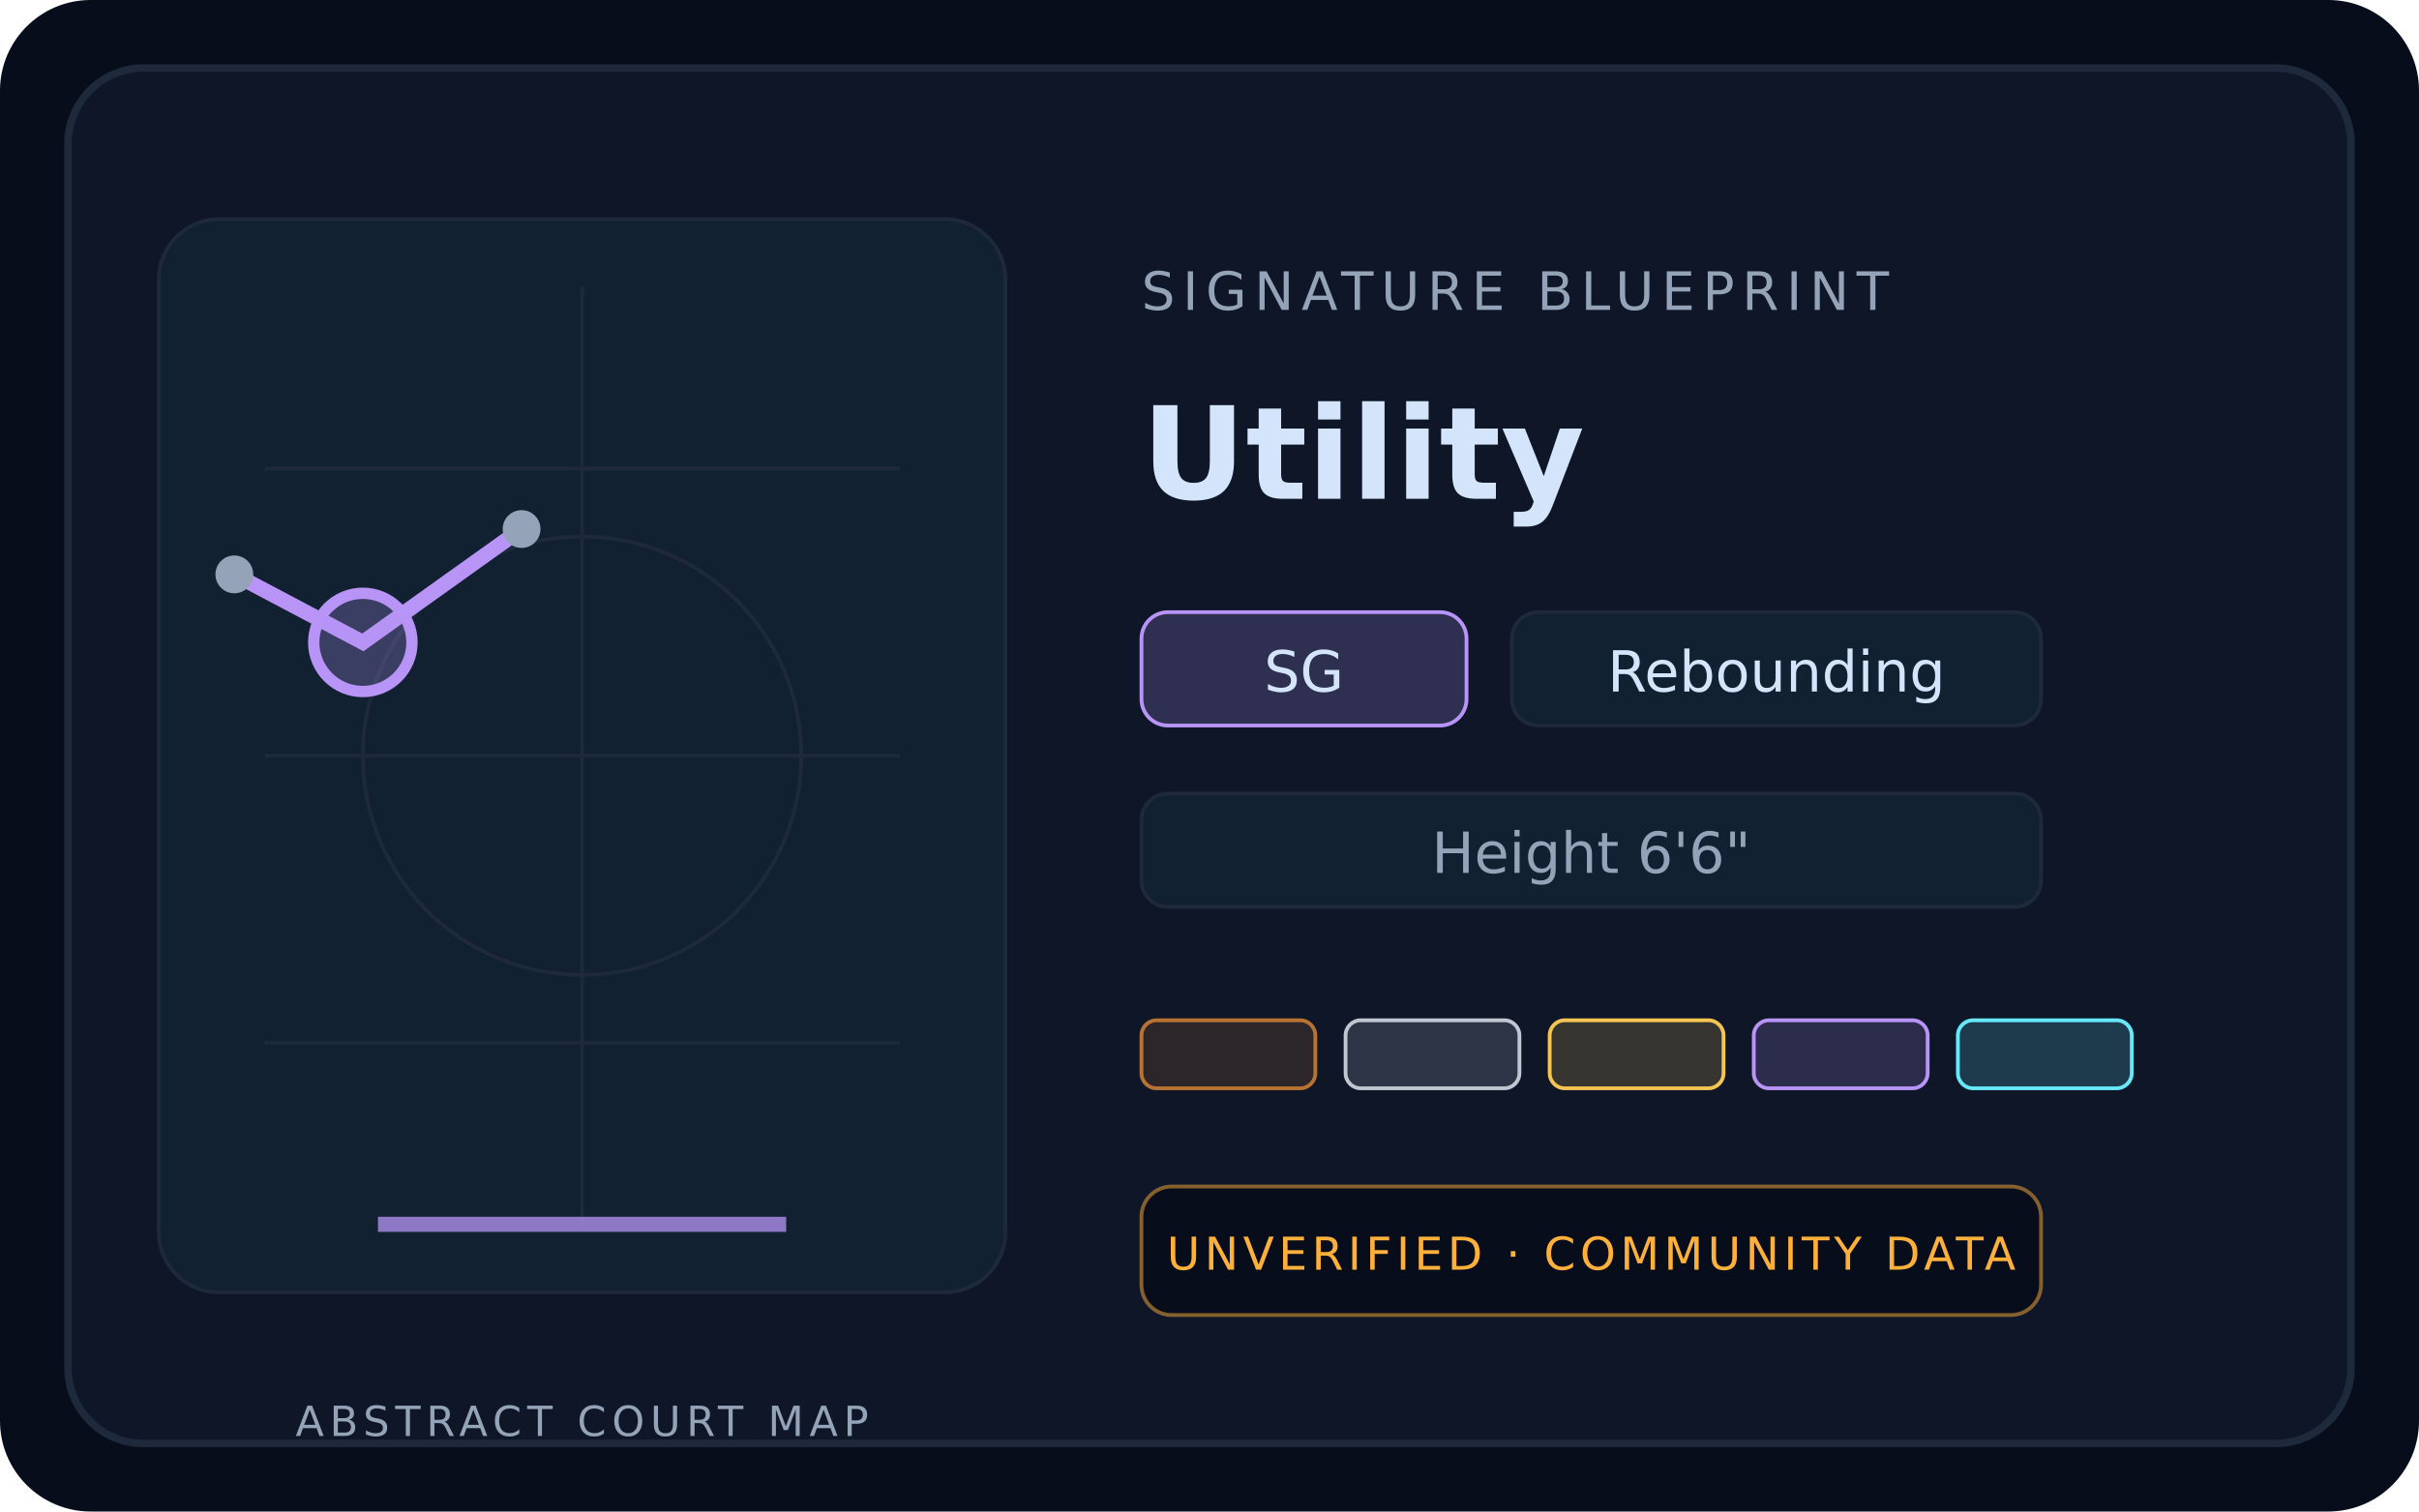
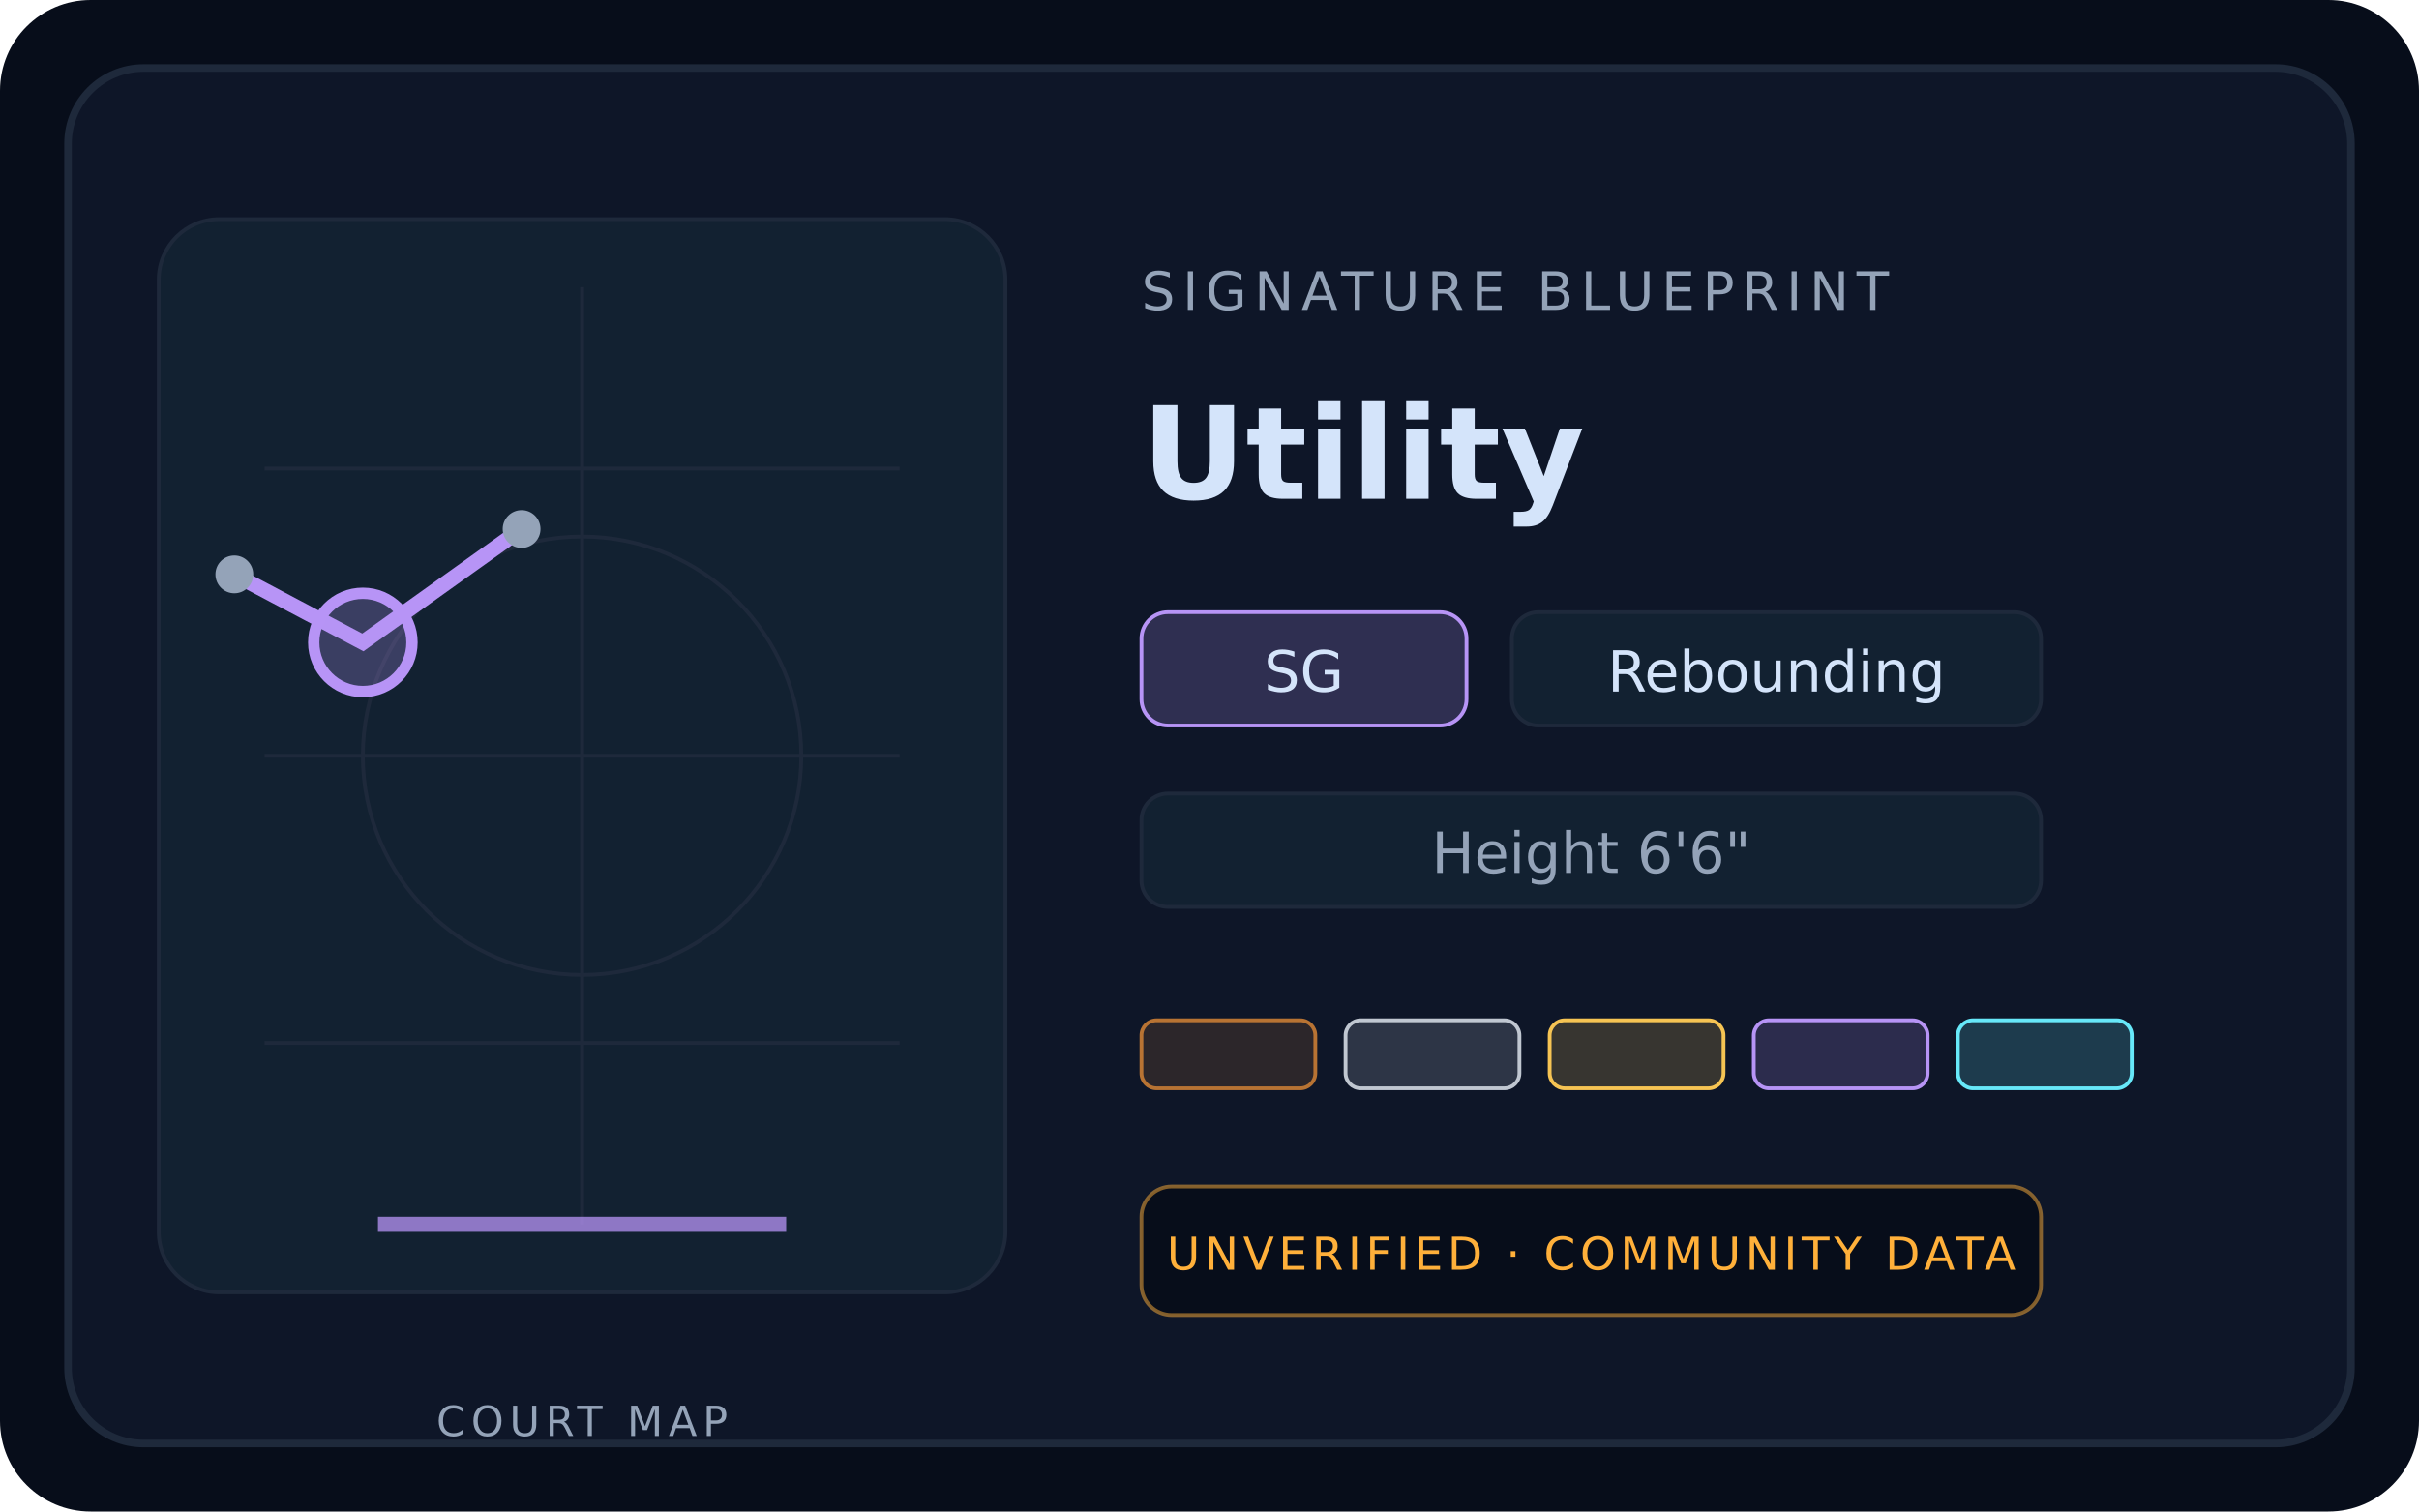
- <svg xmlns="http://www.w3.org/2000/svg" width="640" height="400" viewBox="0 0 640 400" role="img" aria-label="My2KBuilder original visual asset">
+ <svg xmlns="http://www.w3.org/2000/svg" width="640" height="400" viewBox="0 0 640 400" role="img" aria-label="My2KBuilder artwork">
  <defs>
    <linearGradient id="bgGlow" x1="0" y1="0" x2="1" y2="1">
      <stop offset="0" stop-color="#FFB03A" stop-opacity="0.26" />
      <stop offset="0.48" stop-color="#070D1A" stop-opacity="0" />
      <stop offset="1" stop-color="#34D0F7" stop-opacity="0.16" />
    </linearGradient>
    <linearGradient id="metal" x1="0" y1="0" x2="1" y2="1">
      <stop offset="0" stop-color="#ffffff" stop-opacity="0.72" />
      <stop offset="0.45" stop-color="#ffffff" stop-opacity="0.08" />
      <stop offset="1" stop-color="#000000" stop-opacity="0.24" />
    </linearGradient>
  </defs>
  <rect width="640" height="400" rx="24" fill="#070D1A" />
  <rect x="18" y="18" width="604" height="364" rx="20" fill="#0E1628" stroke="#1E293B" stroke-width="2" />
  <g transform="translate(42,58)">
    <rect width="224" height="284" rx="16" fill="#122131" stroke="#1E293B" />
    <path d="M112 18v248M28 142h168M28 66h168M28 218h168" stroke="#1E293B" />
    <circle cx="112" cy="142" r="58" fill="none" stroke="#1E293B" />
    <path d="M58 266h108" stroke="#B794F6" stroke-width="4" stroke-opacity="0.75" />
    <path d="M20 94L54 112L96 82" fill="none" stroke="#B794F6" stroke-width="4" stroke-linecap="round" />
    <circle cx="54" cy="112" r="13" fill="#B794F6" fill-opacity="0.25" stroke="#B794F6" stroke-width="3" />
    <circle cx="20" cy="94" r="5" fill="#94A3B8" />
    <circle cx="96" cy="82" r="5" fill="#94A3B8" />
-     <text x="112" y="322" text-anchor="middle" font-family="DejaVu Sans, Arial, sans-serif" font-size="11" letter-spacing="1.5" fill="#94A3B8">ABSTRACT COURT MAP</text>
+     <text x="112" y="322" text-anchor="middle" font-family="DejaVu Sans, Arial, sans-serif" font-size="11" letter-spacing="1.5" fill="#94A3B8">COURT MAP</text>
  </g>
  <text x="302" y="82" font-family="DejaVu Sans, Arial, sans-serif" font-size="14" letter-spacing="2" fill="#94A3B8">SIGNATURE BLUEPRINT</text>
  <text x="302" y="132" font-family="DejaVu Sans, Arial, sans-serif" font-size="34" font-weight="700" fill="#D4E4FA">Utility</text>
  <g font-family="DejaVu Sans, Arial, sans-serif" font-size="15">
    <rect x="302" y="162" width="86" height="30" rx="7" fill="#B794F6" fill-opacity="0.20" stroke="#B794F6" />
    <text x="345" y="183" text-anchor="middle" fill="#D4E4FA">SG</text>
    <rect x="400" y="162" width="140" height="30" rx="7" fill="#122131" stroke="#1E293B" />
    <text x="470" y="183" text-anchor="middle" fill="#D4E4FA">Rebounding</text>
    <rect x="302" y="210" width="238" height="30" rx="7" fill="#122131" stroke="#1E293B" />
    <text x="421" y="231" text-anchor="middle" fill="#94A3B8">Height 6'6"</text>
  </g>
  <g transform="translate(302,270)">
    <rect x="0" y="0" width="46" height="18" rx="4" fill="#B87333" fill-opacity="0.18" stroke="#B87333" />
    <rect x="54" y="0" width="46" height="18" rx="4" fill="#C0C7D1" fill-opacity="0.18" stroke="#C0C7D1" />
    <rect x="108" y="0" width="46" height="18" rx="4" fill="#F6C453" fill-opacity="0.18" stroke="#F6C453" />
    <rect x="162" y="0" width="46" height="18" rx="4" fill="#B794F6" fill-opacity="0.18" stroke="#B794F6" />
    <rect x="216" y="0" width="46" height="18" rx="4" fill="#67E8F9" fill-opacity="0.18" stroke="#67E8F9" />
  </g>
  <rect x="302" y="314" width="238" height="34" rx="8" fill="#070D1A" stroke="#FFB03A" stroke-opacity="0.5" />
  <text x="421" y="336" text-anchor="middle" font-family="DejaVu Sans, Arial, sans-serif" font-size="12" letter-spacing="1.2" fill="#FFB03A">UNVERIFIED · COMMUNITY DATA</text>
</svg>
